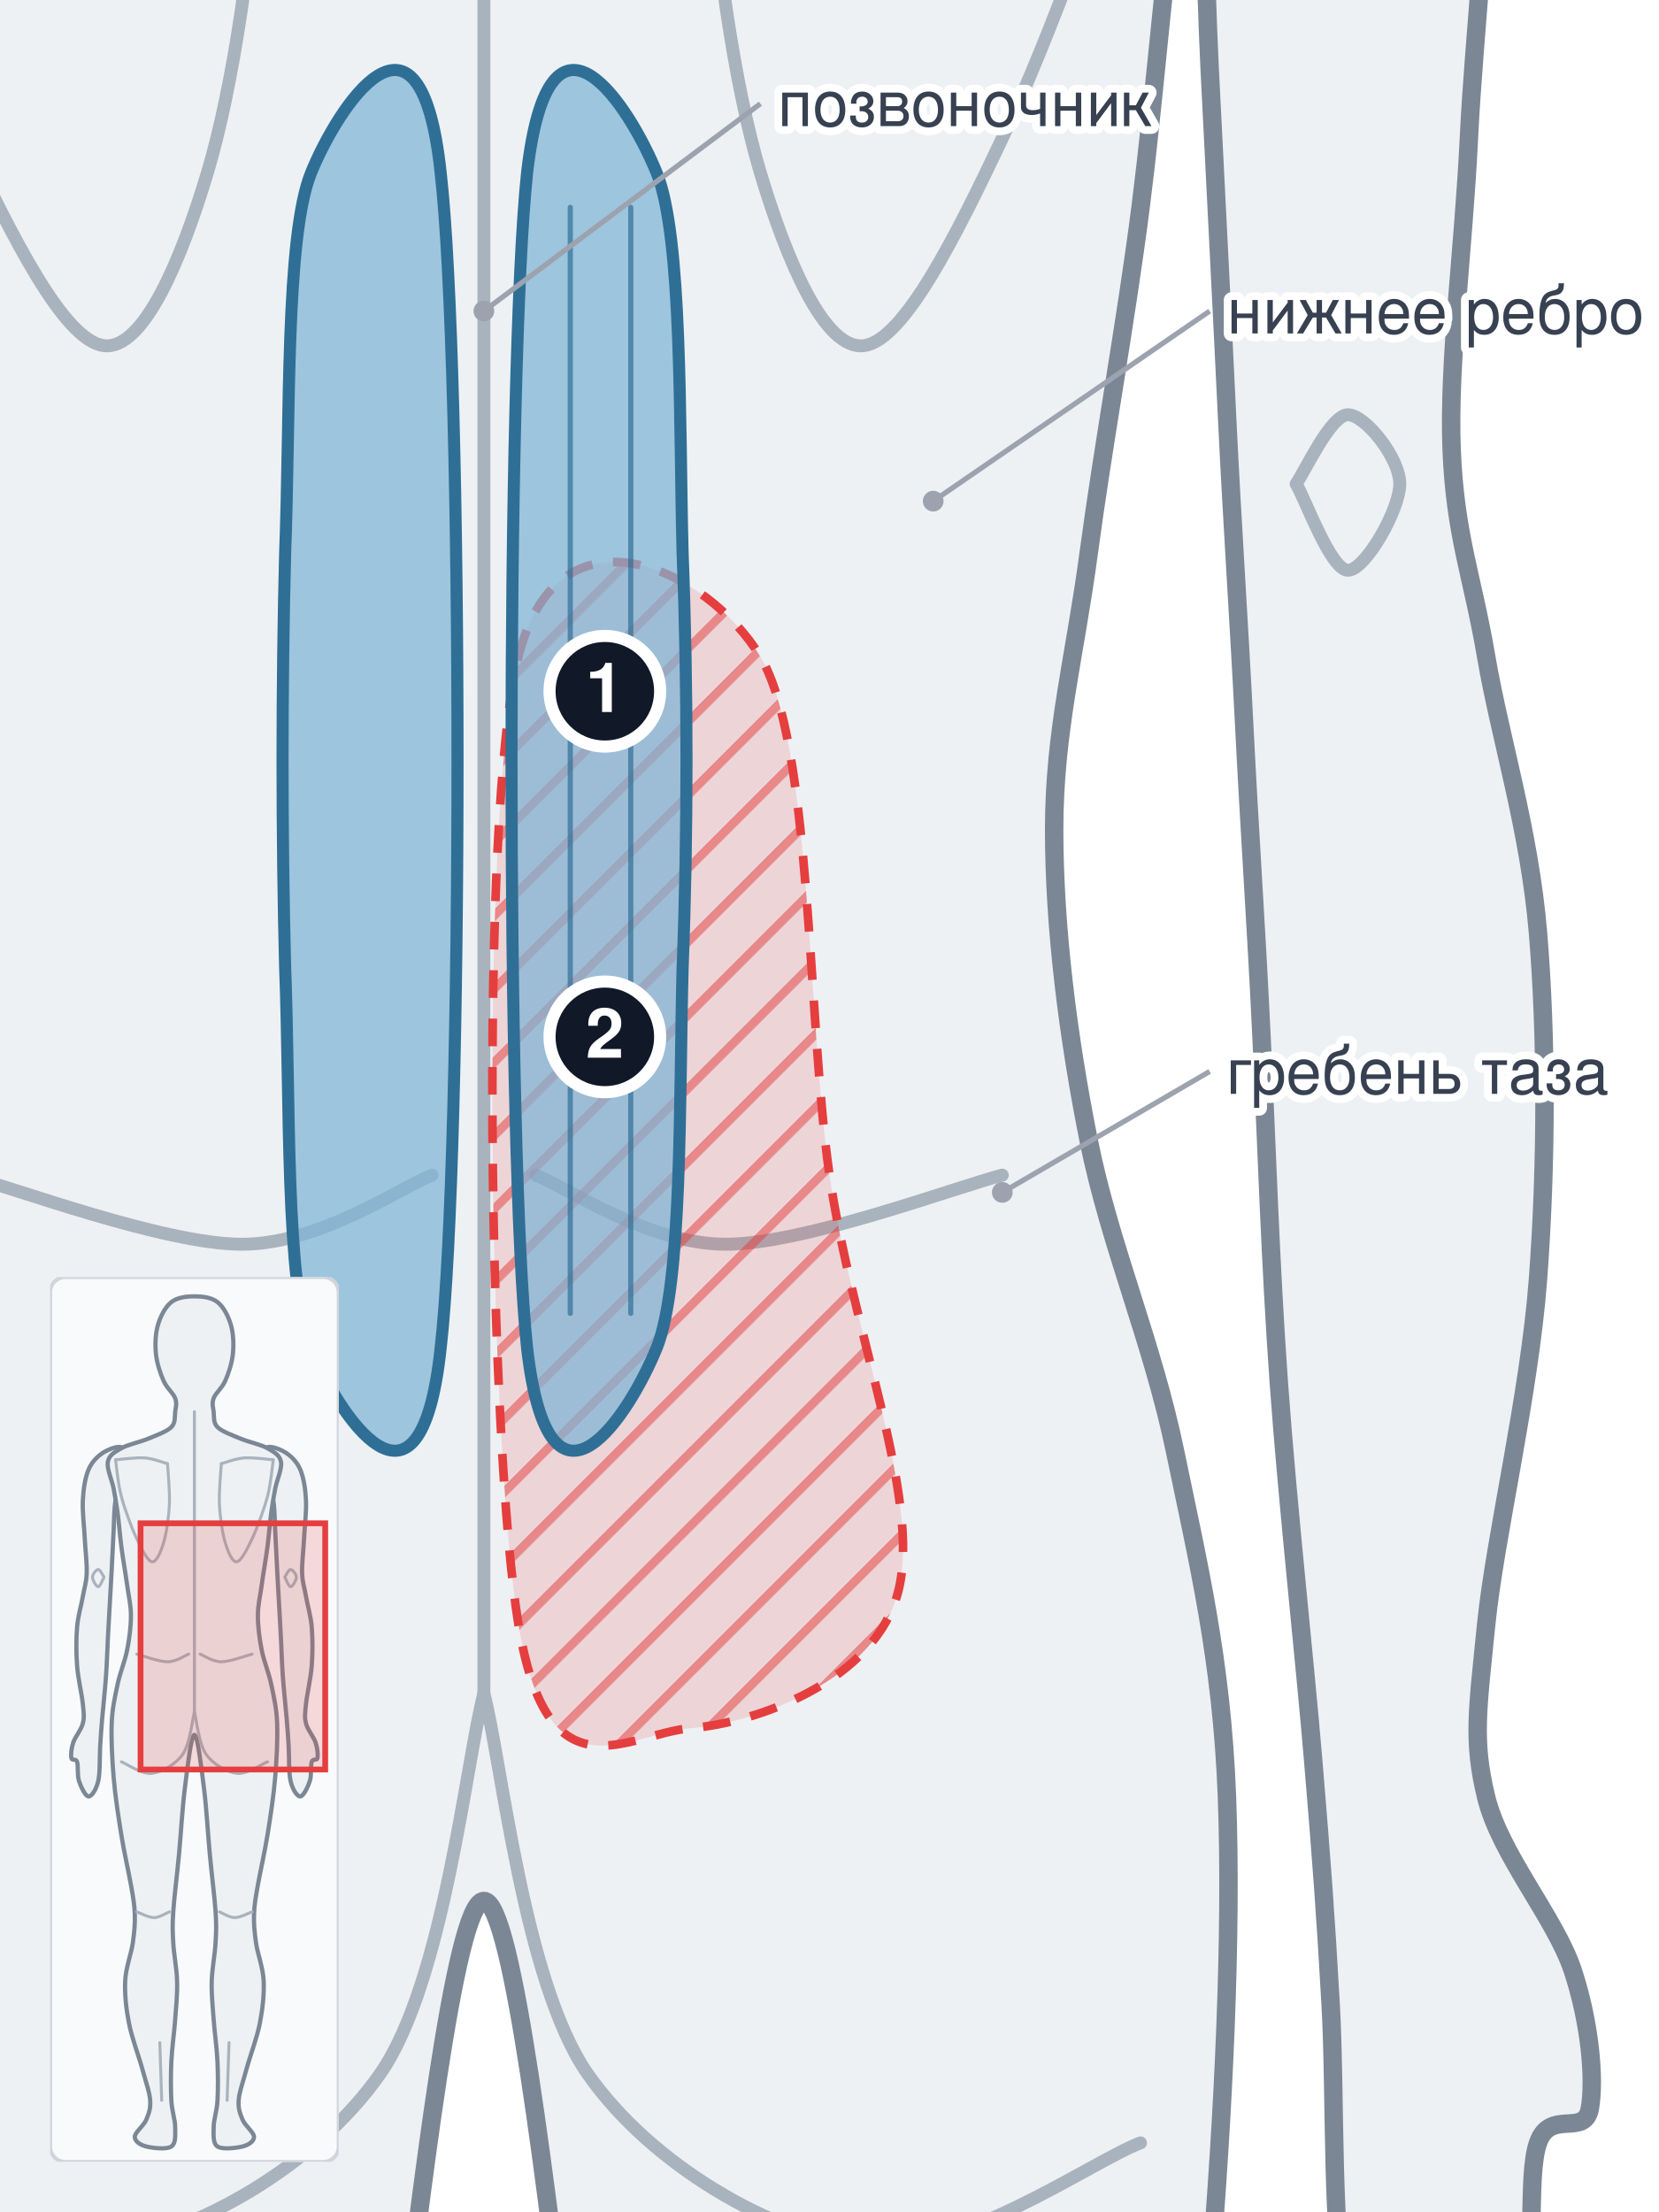
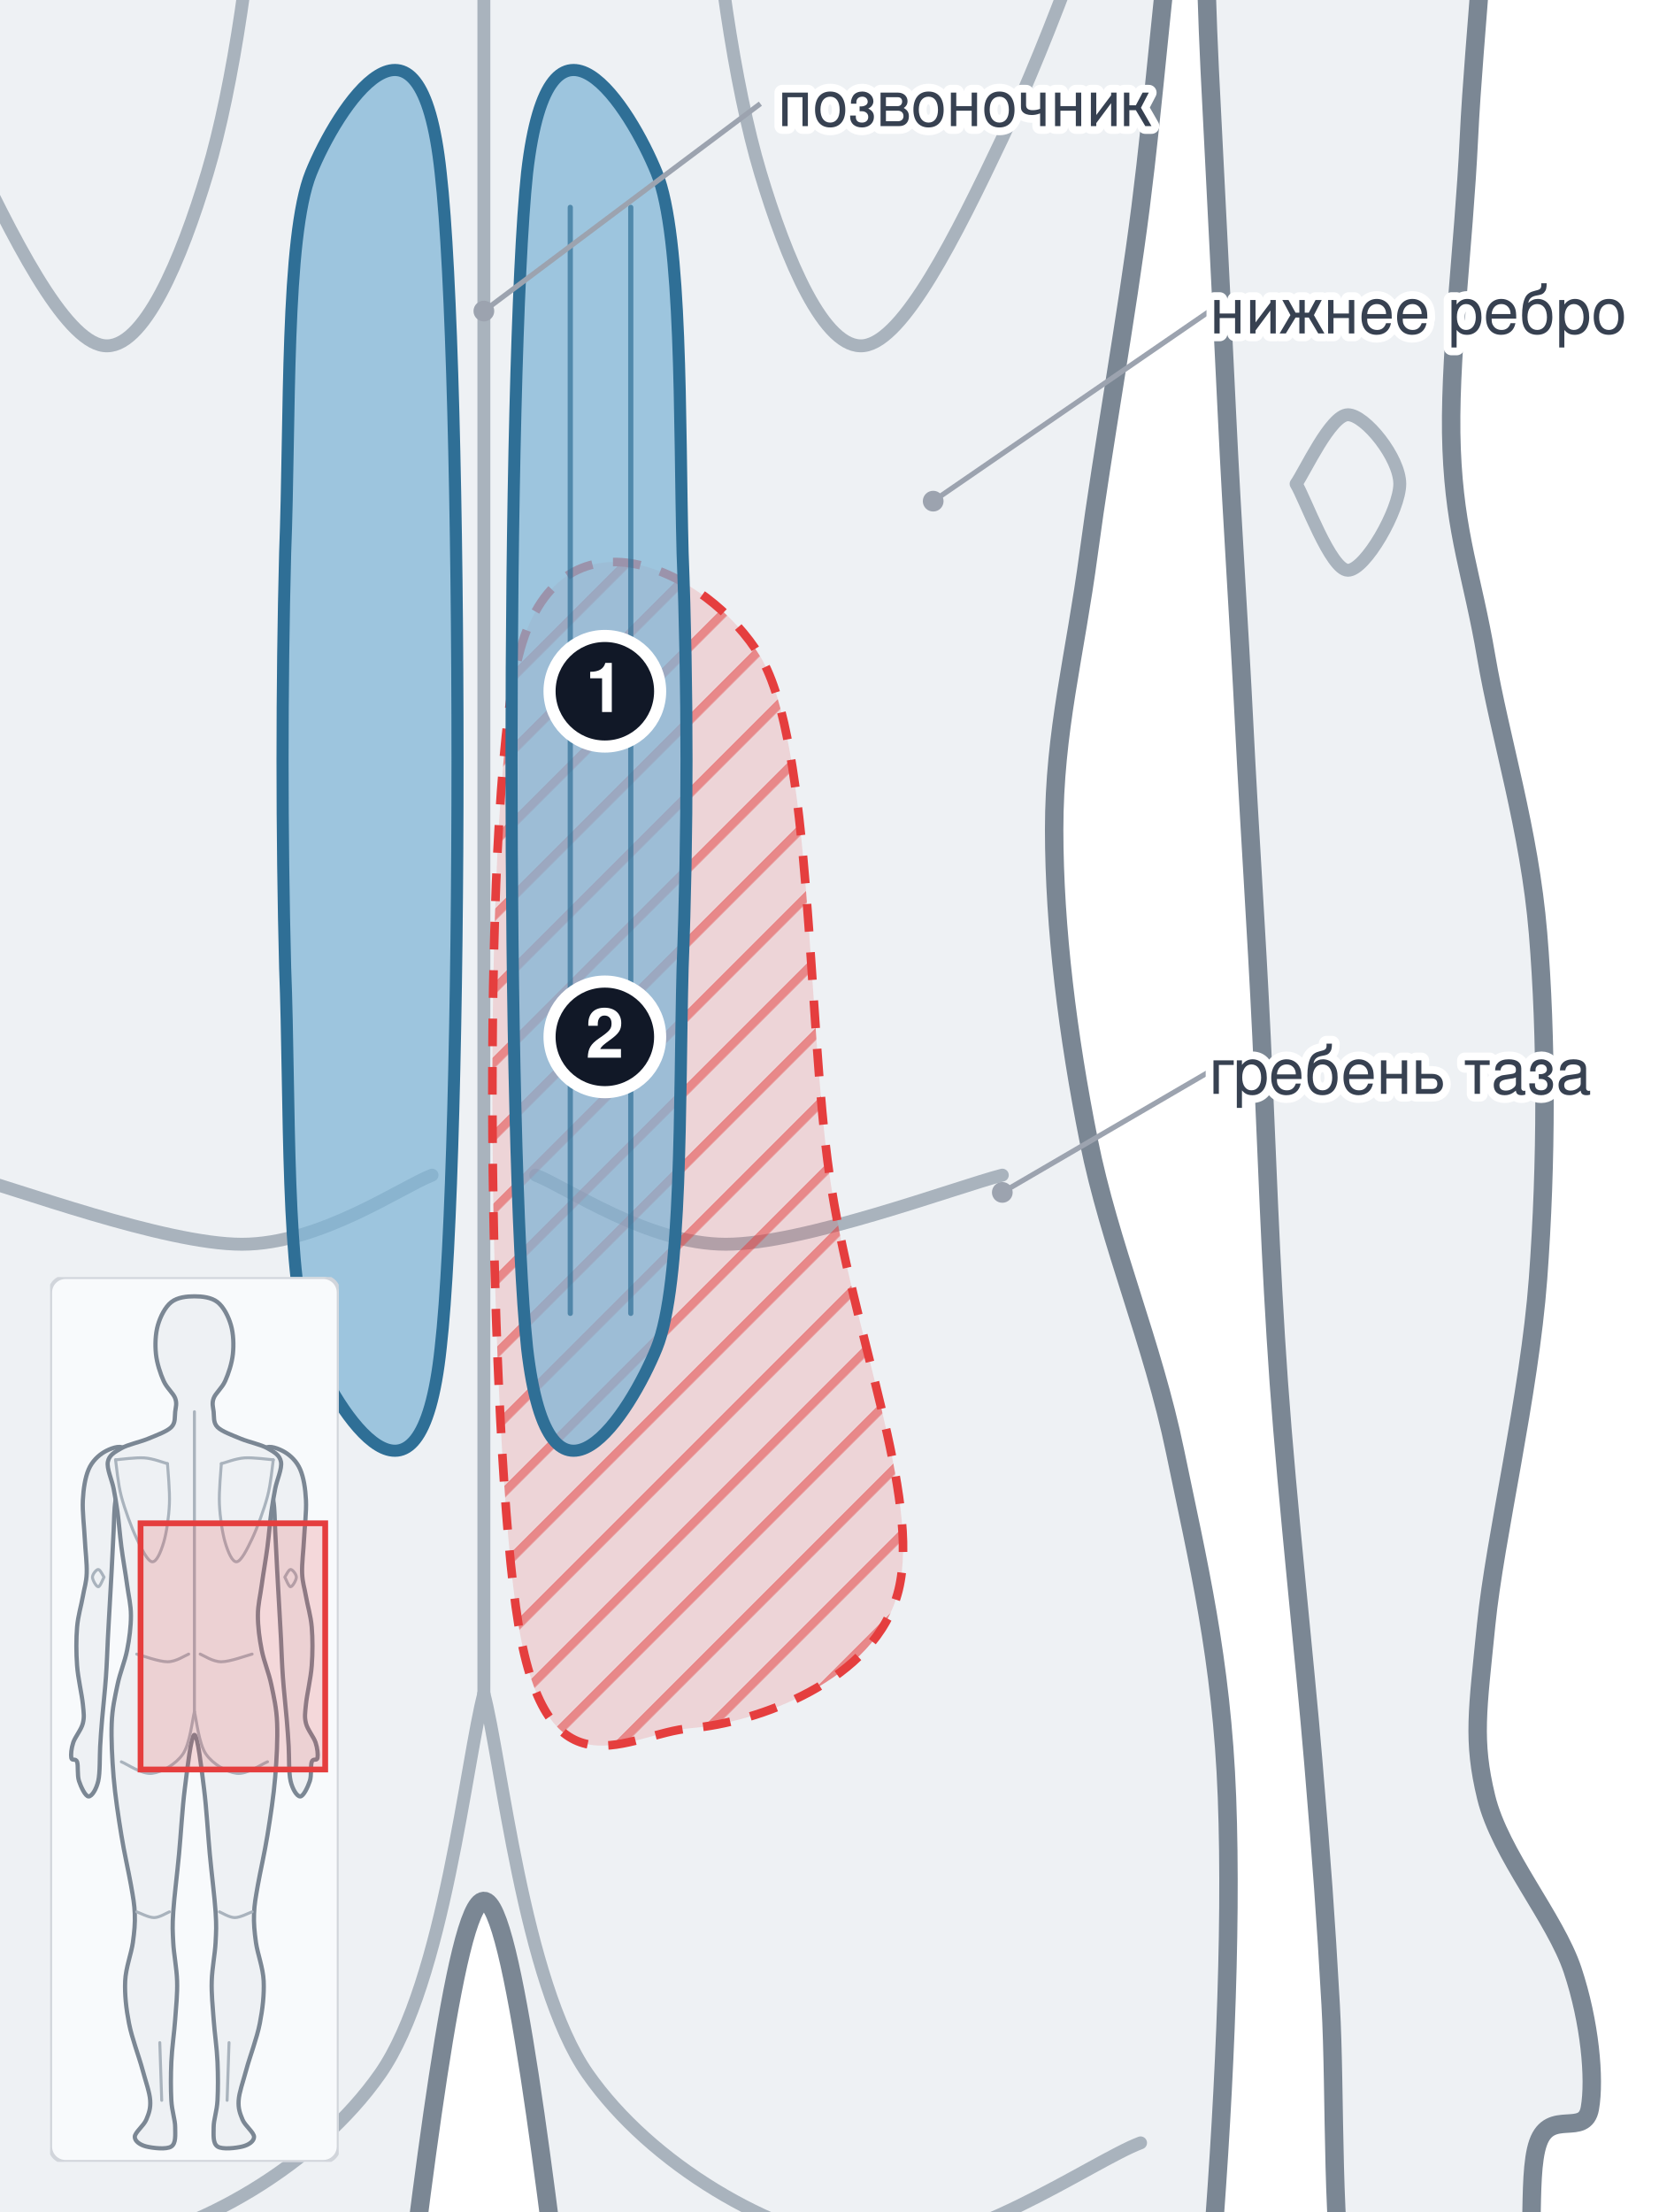
<svg xmlns="http://www.w3.org/2000/svg" viewBox="92 128 96 128" role="img">
  <defs>
    <pattern id="hatch" width="3" height="3" patternUnits="userSpaceOnUse" patternTransform="rotate(45)">
      <rect width="3" height="3" fill="#e53e3e" fill-opacity=".16" />
      <line x1="0" y1="0" x2="0" y2="3" stroke="#e53e3e" stroke-width="1" stroke-opacity=".5" />
    </pattern>
  </defs>
  <rect x="92" y="128" width="96" height="128" fill="#ffffff" />
  <g fill="#eef1f4" stroke="#7b8794" stroke-width="1.067" stroke-linejoin="round">
    <path d="M157 89C158.7 87.2 164 89.2 167 91C170 92.8 173.2 95.8 175 100C176.8 104.2 177.7 110 178 116C178.3 122 177.3 129.7 177 136C176.7 142.3 175.8 149 176 154C176.2 159 177.2 161.3 178 166C178.8 170.7 180.5 176 181 182C181.5 188 181.5 195.3 181 202C180.5 208.7 178.5 217 178 222C177.5 227 177.2 228.7 178 232C178.8 235.3 182 239 183 242C184 245 184.3 248.3 184 250C183.7 251.7 181.7 250 181 252C180.3 254 181 259 180 262C179 265 176.7 270 175 270C173.3 270 171 266.3 170 262C169 257.7 169.3 249.3 169 244C168.7 238.7 168.5 236 168 230C167.5 224 166.5 215 166 208C165.5 201 165.3 194.3 165 188C164.7 181.7 164.3 176 164 170C163.7 164 163.3 158.3 163 152C162.7 145.7 162.3 138 162 132C161.7 126 161.8 121 161 116C160.2 111 157.7 106.5 157 102C156.3 97.5 155.3 90.8 157 89Z" />
    <path d="M83 89C81.3 87.2 76 89.2 73 91C70 92.8 66.8 95.8 65 100C63.2 104.2 62.3 110 62 116C61.7 122 62.7 129.7 63 136C63.3 142.3 64.2 149 64 154C63.8 159 62.8 161.3 62 166C61.2 170.7 59.5 176 59 182C58.5 188 58.5 195.3 59 202C59.5 208.7 61.5 217 62 222C62.5 227 62.8 228.7 62 232C61.2 235.3 58 239 57 242C56 245 55.7 248.3 56 250C56.3 251.7 58.3 250 59 252C59.7 254 59 259 60 262C61 265 63.3 270 65 270C66.7 270 69 266.3 70 262C71 257.7 70.7 249.3 71 244C71.3 238.7 71.5 236 72 230C72.5 224 73.5 215 74 208C74.5 201 74.7 194.3 75 188C75.3 181.7 75.7 176 76 170C76.3 164 76.7 158.3 77 152C77.3 145.7 77.7 138 78 132C78.3 126 78.2 121 79 116C79.8 111 82.3 106.5 83 102C83.7 97.5 84.7 90.8 83 89Z" />
    <path d="M120 10C124 10 128.8 10.5 132 13C135.2 15.5 137.7 20.5 139 25C140.3 29.5 140.5 35.2 140 40C139.5 44.8 137.7 50.2 136 54C134.3 57.8 131 60.3 130 63C129 65.7 129.7 67.5 130 70C130.3 72.5 129.7 75.7 132 78C134.3 80.3 139.7 82.2 144 84C148.3 85.8 154.5 87 158 89C161.5 91 164.3 92.5 165 96C165.7 99.5 162.8 105.7 162 110C161.2 114.3 160.7 117 160 122C159.3 127 158.8 133.7 158 140C157.2 146.3 155.8 154 155 160C154.2 166 153 170.3 153 176C153 181.7 153.8 188 155 194C156.2 200 158.7 205.7 160 212C161.3 218.3 162.7 224 163 232C163.3 240 162.8 250.3 162 260C161.2 269.7 159.5 280.7 158 290C156.5 299.3 154.2 309.2 153 316C151.8 322.8 151.2 326 151 331C150.8 336 151.2 340.2 152 346C152.8 351.8 155.7 359 156 366C156.3 373 155.5 380.3 154 388C152.5 395.7 148.8 405.3 147 412C145.2 418.7 143.3 423.7 143 428C142.7 432.3 143.7 434.8 145 438C146.3 441.2 151 444.7 151 447C151 449.3 148.2 451.2 145 452C141.8 452.8 134.5 453.7 132 452C129.5 450.3 130 446 130 442C130 438 131.7 433.7 132 428C132.3 422.3 132.3 415 132 408C131.7 401 130.5 393 130 386C129.5 379 128.8 372.7 129 366C129.2 359.3 130.7 352 131 346C131.3 340 131.5 337.7 131 330C130.5 322.3 129 310.7 128 300C127 289.3 126.3 276.3 125 266C123.7 255.7 121.7 238 120 238C118.3 238 116.3 255.7 115 266C113.7 276.3 113 289.3 112 300C111 310.7 109.5 322.3 109 330C108.5 337.7 108.7 340 109 346C109.3 352 110.8 359.3 111 366C111.2 372.7 110.5 379 110 386C109.5 393 108.3 401 108 408C107.7 415 107.7 422.3 108 428C108.3 433.7 110 438 110 442C110 446 110.5 450.3 108 452C105.5 453.7 98.2 452.8 95 452C91.8 451.2 89 449.3 89 447C89 444.7 93.7 441.2 95 438C96.3 434.8 97.3 432.3 97 428C96.7 423.7 94.8 418.7 93 412C91.2 405.3 87.5 395.7 86 388C84.5 380.3 83.7 373 84 366C84.3 359 87.2 351.8 88 346C88.8 340.2 89.2 336 89 331C88.8 326 88.2 322.8 87 316C85.8 309.2 83.5 299.3 82 290C80.5 280.7 78.8 269.7 78 260C77.2 250.3 76.7 240 77 232C77.3 224 78.7 218.3 80 212C81.3 205.7 83.8 200 85 194C86.2 188 87 181.7 87 176C87 170.3 85.8 166 85 160C84.2 154 82.8 146.3 82 140C81.2 133.7 80.7 127 80 122C79.3 117 78.8 114.3 78 110C77.2 105.7 74.3 99.5 75 96C75.7 92.5 78.5 91 82 89C85.5 87 91.7 85.8 96 84C100.3 82.2 105.7 80.3 108 78C110.3 75.7 109.7 72.5 110 70C110.3 67.5 111 65.7 110 63C109 60.3 105.7 57.8 104 54C102.3 50.2 100.5 44.8 100 40C99.5 35.2 99.7 29.5 101 25C102.3 20.5 104.8 15.5 108 13C111.2 10.5 116 10 120 10Z" />
  </g>
  <g fill="none" stroke="#a9b3bd" stroke-width="0.747" stroke-linecap="round">
    <path d="M120 70C120 96 120 200 120 226" />
    <path d="M134 97C136 96.5 141.5 94.3 146 94C150.5 93.7 158.5 94.8 161 95" />
    <path d="M106 97C104 96.5 98.5 94.3 94 94C89.5 93.7 81.5 94.8 79 95" />
    <path d="M134 97C133.8 100.5 132.7 111.2 133 118C133.3 124.8 134.5 133 136 138C137.5 143 139.7 148.3 142 148C144.3 147.7 147.3 141.7 150 136C152.7 130.3 156.2 120.8 158 114C159.8 107.2 160.5 98.2 161 95" />
    <path d="M106 97C106.2 100.5 107.3 111.2 107 118C106.7 124.8 105.5 133 104 138C102.5 143 100.3 148.3 98 148C95.7 147.7 92.7 141.7 90 136C87.3 130.3 83.8 120.8 82 114C80.2 107.2 79.5 98.2 79 95" />
    <path d="M123 196C124.8 196.7 129.5 200 134 200C138.5 200 147.3 196.7 150 196" />
    <path d="M117 196C115.2 196.7 110.5 200 106 200C101.5 200 92.7 196.7 90 196" />
    <path d="M120 226C121 229.7 122.3 242.7 126 248C129.7 253.3 136.7 257.3 142 258C147.3 258.7 155.3 253 158 252" />
    <path d="M120 226C119 229.7 117.7 242.7 114 248C110.3 253.3 103.3 257.3 98 258C92.7 258.7 84.7 253 82 252" />
    <path d="M133 330C134.3 330.5 138.2 333 141 333C143.8 333 148.5 330.5 150 330" />
    <path d="M107 330C105.7 330.5 101.8 333 99 333C96.2 333 91.5 330.5 90 330" />
    <path d="M138 398C137.8 403 137.2 423 137 428" />
    <path d="M102 398C102.2 403 102.8 423 103 428" />
    <path d="M167 156C167.5 155.3 169 152 170 152C171 152 173 154.5 173 156C173 157.5 171 161 170 161C169 161 167.5 156.8 167 156" />
    <path d="M73 156C72.5 155.3 71 152 70 152C69 152 67 154.5 67 156C67 157.5 69 161 70 161C71 161 72.5 156.8 73 156" />
  </g>
  <path d="M122 166C124.3 156.7 133 161 136 166C139 171 138.7 187 140 196C141.3 205 145.3 214.7 144 220C142.7 225.3 135.7 227.7 132 228C128.3 228.3 123.7 232.3 122 222C120.3 211.7 119.7 175.3 122 166Z" fill="url(#hatch)" stroke="#e53e3e" stroke-width=".5" stroke-dasharray="1.6 1.2" />
  <path d="M122.5 138C123.8 126.7 128.5 134.3 130 138C131.5 141.7 131.3 152.3 131.5 160C131.8 167.7 131.8 176.3 131.5 184C131.3 191.7 131.5 202.3 130 206C128.5 209.7 123.8 217.3 122.5 206C121.3 194.7 121.3 149.3 122.5 138Z" fill="#7fb5d6" fill-opacity="0.72" stroke="#2f6f96" stroke-width=".7" stroke-linejoin="round" />
  <path d="M117.5 138C116.3 126.7 111.5 134.3 110 138C108.5 141.7 108.8 152.3 108.5 160C108.3 167.7 108.3 176.3 108.5 184C108.8 191.7 108.5 202.3 110 206C111.5 209.7 116.3 217.3 117.5 206C118.8 194.7 118.8 149.3 117.5 138Z" fill="#7fb5d6" fill-opacity="0.72" stroke="#2f6f96" stroke-width=".7" stroke-linejoin="round" />
  <g fill="none" stroke="#2f6f96" stroke-width=".3" stroke-opacity=".7" stroke-linecap="round">
    <path d="M125 140C125 150.7 125 193.3 125 204" />
    <path d="M128.5 140C128.5 150.7 128.5 193.3 128.5 204" />
  </g>
  <line x1="146" y1="157" x2="162" y2="146" stroke="#9ca3af" stroke-width=".3" />
  <circle cx="146" cy="157" r=".6" fill="#9ca3af" />
-   <text x="163" y="147.3" font-size="3.7" text-anchor="start" fill="#374151" font-family="Helvetica,Arial,sans-serif" stroke="#fff" stroke-width="0.9" paint-order="stroke" stroke-linejoin="round">нижнее ребро</text>
+   <text x="162" y="147.3" font-size="3.7" text-anchor="start" fill="#374151" font-family="Helvetica,Arial,sans-serif" stroke="#fff" stroke-width="0.9" paint-order="stroke" stroke-linejoin="round">нижнее ребро</text>
  <line x1="150" y1="197" x2="162" y2="190" stroke="#9ca3af" stroke-width=".3" />
  <circle cx="150" cy="197" r=".6" fill="#9ca3af" />
-   <text x="163" y="191.3" font-size="3.7" text-anchor="start" fill="#374151" font-family="Helvetica,Arial,sans-serif" stroke="#fff" stroke-width="0.9" paint-order="stroke" stroke-linejoin="round">гребень таза</text>
+   <text x="162" y="191.3" font-size="3.7" text-anchor="start" fill="#374151" font-family="Helvetica,Arial,sans-serif" stroke="#fff" stroke-width="0.9" paint-order="stroke" stroke-linejoin="round">гребень таза</text>
  <line x1="120" y1="146" x2="136" y2="134" stroke="#9ca3af" stroke-width=".3" />
  <circle cx="120" cy="146" r=".6" fill="#9ca3af" />
  <text x="137" y="135.3" font-size="3.7" text-anchor="start" fill="#374151" font-family="Helvetica,Arial,sans-serif" stroke="#fff" stroke-width="0.9" paint-order="stroke" stroke-linejoin="round">позвоночник</text>
  <circle cx="127" cy="168" r="3.2" fill="#111827" stroke="#fff" stroke-width="0.7" />
  <text x="127" y="169.2" font-size="4" font-weight="700" text-anchor="middle" fill="#fff" font-family="Helvetica,Arial,sans-serif">1</text>
  <circle cx="127" cy="188" r="3.2" fill="#111827" stroke="#fff" stroke-width="0.7" />
  <text x="127" y="189.2" font-size="4" font-weight="700" text-anchor="middle" fill="#fff" font-family="Helvetica,Arial,sans-serif">2</text>
  <svg x="94.9" y="201.9" width="16.7" height="51.2" viewBox="45 0 150 460">
    <rect x="45" y="0" width="150" height="460" rx="8" fill="#f8fafc" stroke="#d1d5db" stroke-width="2" />
    <g fill="#eef1f4" stroke="#7b8794" stroke-width="2.2" stroke-linejoin="round">
      <path d="M157 89C158.7 87.2 164 89.2 167 91C170 92.8 173.2 95.8 175 100C176.8 104.2 177.7 110 178 116C178.3 122 177.3 129.7 177 136C176.7 142.3 175.8 149 176 154C176.2 159 177.2 161.3 178 166C178.8 170.7 180.5 176 181 182C181.5 188 181.5 195.3 181 202C180.5 208.7 178.5 217 178 222C177.5 227 177.2 228.7 178 232C178.8 235.3 182 239 183 242C184 245 184.3 248.3 184 250C183.7 251.7 181.7 250 181 252C180.3 254 181 259 180 262C179 265 176.7 270 175 270C173.3 270 171 266.3 170 262C169 257.7 169.3 249.3 169 244C168.7 238.7 168.5 236 168 230C167.5 224 166.5 215 166 208C165.5 201 165.3 194.3 165 188C164.7 181.7 164.3 176 164 170C163.7 164 163.3 158.3 163 152C162.7 145.7 162.3 138 162 132C161.7 126 161.8 121 161 116C160.2 111 157.7 106.5 157 102C156.3 97.5 155.3 90.8 157 89Z" />
      <path d="M83 89C81.3 87.2 76 89.2 73 91C70 92.8 66.8 95.8 65 100C63.2 104.2 62.3 110 62 116C61.7 122 62.7 129.7 63 136C63.3 142.3 64.2 149 64 154C63.8 159 62.8 161.3 62 166C61.2 170.7 59.5 176 59 182C58.5 188 58.5 195.3 59 202C59.5 208.7 61.5 217 62 222C62.5 227 62.8 228.7 62 232C61.2 235.3 58 239 57 242C56 245 55.7 248.3 56 250C56.3 251.7 58.3 250 59 252C59.7 254 59 259 60 262C61 265 63.3 270 65 270C66.7 270 69 266.3 70 262C71 257.7 70.7 249.3 71 244C71.3 238.7 71.5 236 72 230C72.5 224 73.5 215 74 208C74.5 201 74.7 194.3 75 188C75.3 181.7 75.7 176 76 170C76.3 164 76.7 158.3 77 152C77.3 145.7 77.7 138 78 132C78.3 126 78.2 121 79 116C79.8 111 82.3 106.5 83 102C83.7 97.5 84.7 90.8 83 89Z" />
      <path d="M120 10C124 10 128.8 10.5 132 13C135.2 15.5 137.7 20.5 139 25C140.3 29.5 140.5 35.2 140 40C139.5 44.8 137.7 50.2 136 54C134.3 57.8 131 60.3 130 63C129 65.7 129.7 67.5 130 70C130.3 72.5 129.7 75.7 132 78C134.3 80.3 139.7 82.2 144 84C148.3 85.8 154.5 87 158 89C161.5 91 164.3 92.5 165 96C165.7 99.5 162.8 105.7 162 110C161.2 114.3 160.7 117 160 122C159.3 127 158.8 133.7 158 140C157.2 146.3 155.8 154 155 160C154.2 166 153 170.3 153 176C153 181.7 153.8 188 155 194C156.2 200 158.7 205.7 160 212C161.3 218.3 162.7 224 163 232C163.3 240 162.8 250.3 162 260C161.2 269.7 159.5 280.7 158 290C156.5 299.3 154.2 309.2 153 316C151.8 322.8 151.2 326 151 331C150.8 336 151.2 340.2 152 346C152.8 351.8 155.7 359 156 366C156.3 373 155.5 380.3 154 388C152.5 395.7 148.8 405.3 147 412C145.2 418.7 143.3 423.7 143 428C142.7 432.3 143.7 434.8 145 438C146.3 441.2 151 444.7 151 447C151 449.3 148.2 451.2 145 452C141.8 452.8 134.5 453.7 132 452C129.5 450.3 130 446 130 442C130 438 131.7 433.7 132 428C132.3 422.3 132.3 415 132 408C131.7 401 130.5 393 130 386C129.5 379 128.8 372.7 129 366C129.2 359.3 130.7 352 131 346C131.3 340 131.5 337.7 131 330C130.5 322.3 129 310.7 128 300C127 289.3 126.3 276.3 125 266C123.7 255.7 121.7 238 120 238C118.3 238 116.3 255.7 115 266C113.7 276.3 113 289.3 112 300C111 310.7 109.5 322.3 109 330C108.5 337.7 108.7 340 109 346C109.3 352 110.8 359.3 111 366C111.2 372.7 110.5 379 110 386C109.5 393 108.3 401 108 408C107.7 415 107.7 422.3 108 428C108.3 433.7 110 438 110 442C110 446 110.5 450.3 108 452C105.5 453.7 98.2 452.8 95 452C91.8 451.2 89 449.3 89 447C89 444.7 93.7 441.2 95 438C96.3 434.8 97.3 432.3 97 428C96.7 423.7 94.8 418.7 93 412C91.2 405.3 87.5 395.7 86 388C84.5 380.3 83.7 373 84 366C84.3 359 87.2 351.8 88 346C88.8 340.2 89.2 336 89 331C88.8 326 88.2 322.8 87 316C85.8 309.2 83.5 299.3 82 290C80.5 280.7 78.8 269.7 78 260C77.2 250.3 76.7 240 77 232C77.3 224 78.7 218.3 80 212C81.3 205.7 83.8 200 85 194C86.2 188 87 181.7 87 176C87 170.3 85.8 166 85 160C84.2 154 82.8 146.3 82 140C81.2 133.7 80.7 127 80 122C79.3 117 78.8 114.3 78 110C77.2 105.7 74.3 99.5 75 96C75.7 92.5 78.5 91 82 89C85.5 87 91.7 85.8 96 84C100.3 82.2 105.7 80.3 108 78C110.3 75.7 109.7 72.5 110 70C110.3 67.5 111 65.7 110 63C109 60.3 105.7 57.8 104 54C102.3 50.2 100.5 44.8 100 40C99.5 35.2 99.7 29.5 101 25C102.3 20.5 104.8 15.5 108 13C111.2 10.5 116 10 120 10Z" />
    </g>
    <g fill="none" stroke="#a9b3bd" stroke-width="1.54" stroke-linecap="round">
      <path d="M120 70C120 96 120 200 120 226" />
      <path d="M134 97C136 96.5 141.5 94.3 146 94C150.5 93.7 158.5 94.8 161 95" />
      <path d="M106 97C104 96.5 98.5 94.3 94 94C89.5 93.7 81.5 94.8 79 95" />
      <path d="M134 97C133.8 100.5 132.7 111.2 133 118C133.3 124.8 134.5 133 136 138C137.5 143 139.7 148.3 142 148C144.3 147.7 147.3 141.7 150 136C152.7 130.3 156.2 120.8 158 114C159.8 107.2 160.5 98.2 161 95" />
      <path d="M106 97C106.2 100.5 107.3 111.2 107 118C106.7 124.8 105.5 133 104 138C102.5 143 100.3 148.3 98 148C95.7 147.7 92.7 141.7 90 136C87.3 130.3 83.8 120.8 82 114C80.2 107.2 79.5 98.2 79 95" />
      <path d="M123 196C124.8 196.7 129.5 200 134 200C138.5 200 147.3 196.7 150 196" />
      <path d="M117 196C115.2 196.7 110.5 200 106 200C101.5 200 92.7 196.7 90 196" />
      <path d="M120 226C121 229.7 122.3 242.7 126 248C129.7 253.3 136.7 257.3 142 258C147.3 258.7 155.3 253 158 252" />
      <path d="M120 226C119 229.7 117.7 242.7 114 248C110.3 253.3 103.3 257.3 98 258C92.7 258.7 84.7 253 82 252" />
      <path d="M133 330C134.3 330.5 138.2 333 141 333C143.8 333 148.5 330.5 150 330" />
      <path d="M107 330C105.7 330.5 101.8 333 99 333C96.2 333 91.5 330.5 90 330" />
      <path d="M138 398C137.8 403 137.2 423 137 428" />
      <path d="M102 398C102.2 403 102.8 423 103 428" />
      <path d="M167 156C167.5 155.3 169 152 170 152C171 152 173 154.5 173 156C173 157.5 171 161 170 161C169 161 167.5 156.8 167 156" />
      <path d="M73 156C72.5 155.3 71 152 70 152C69 152 67 154.5 67 156C67 157.5 69 161 70 161C71 161 72.5 156.8 73 156" />
    </g>
    <rect x="92" y="128" width="96" height="128" fill="#e53e3e" fill-opacity=".18" stroke="#e53e3e" stroke-width="3" />
  </svg>
</svg>
